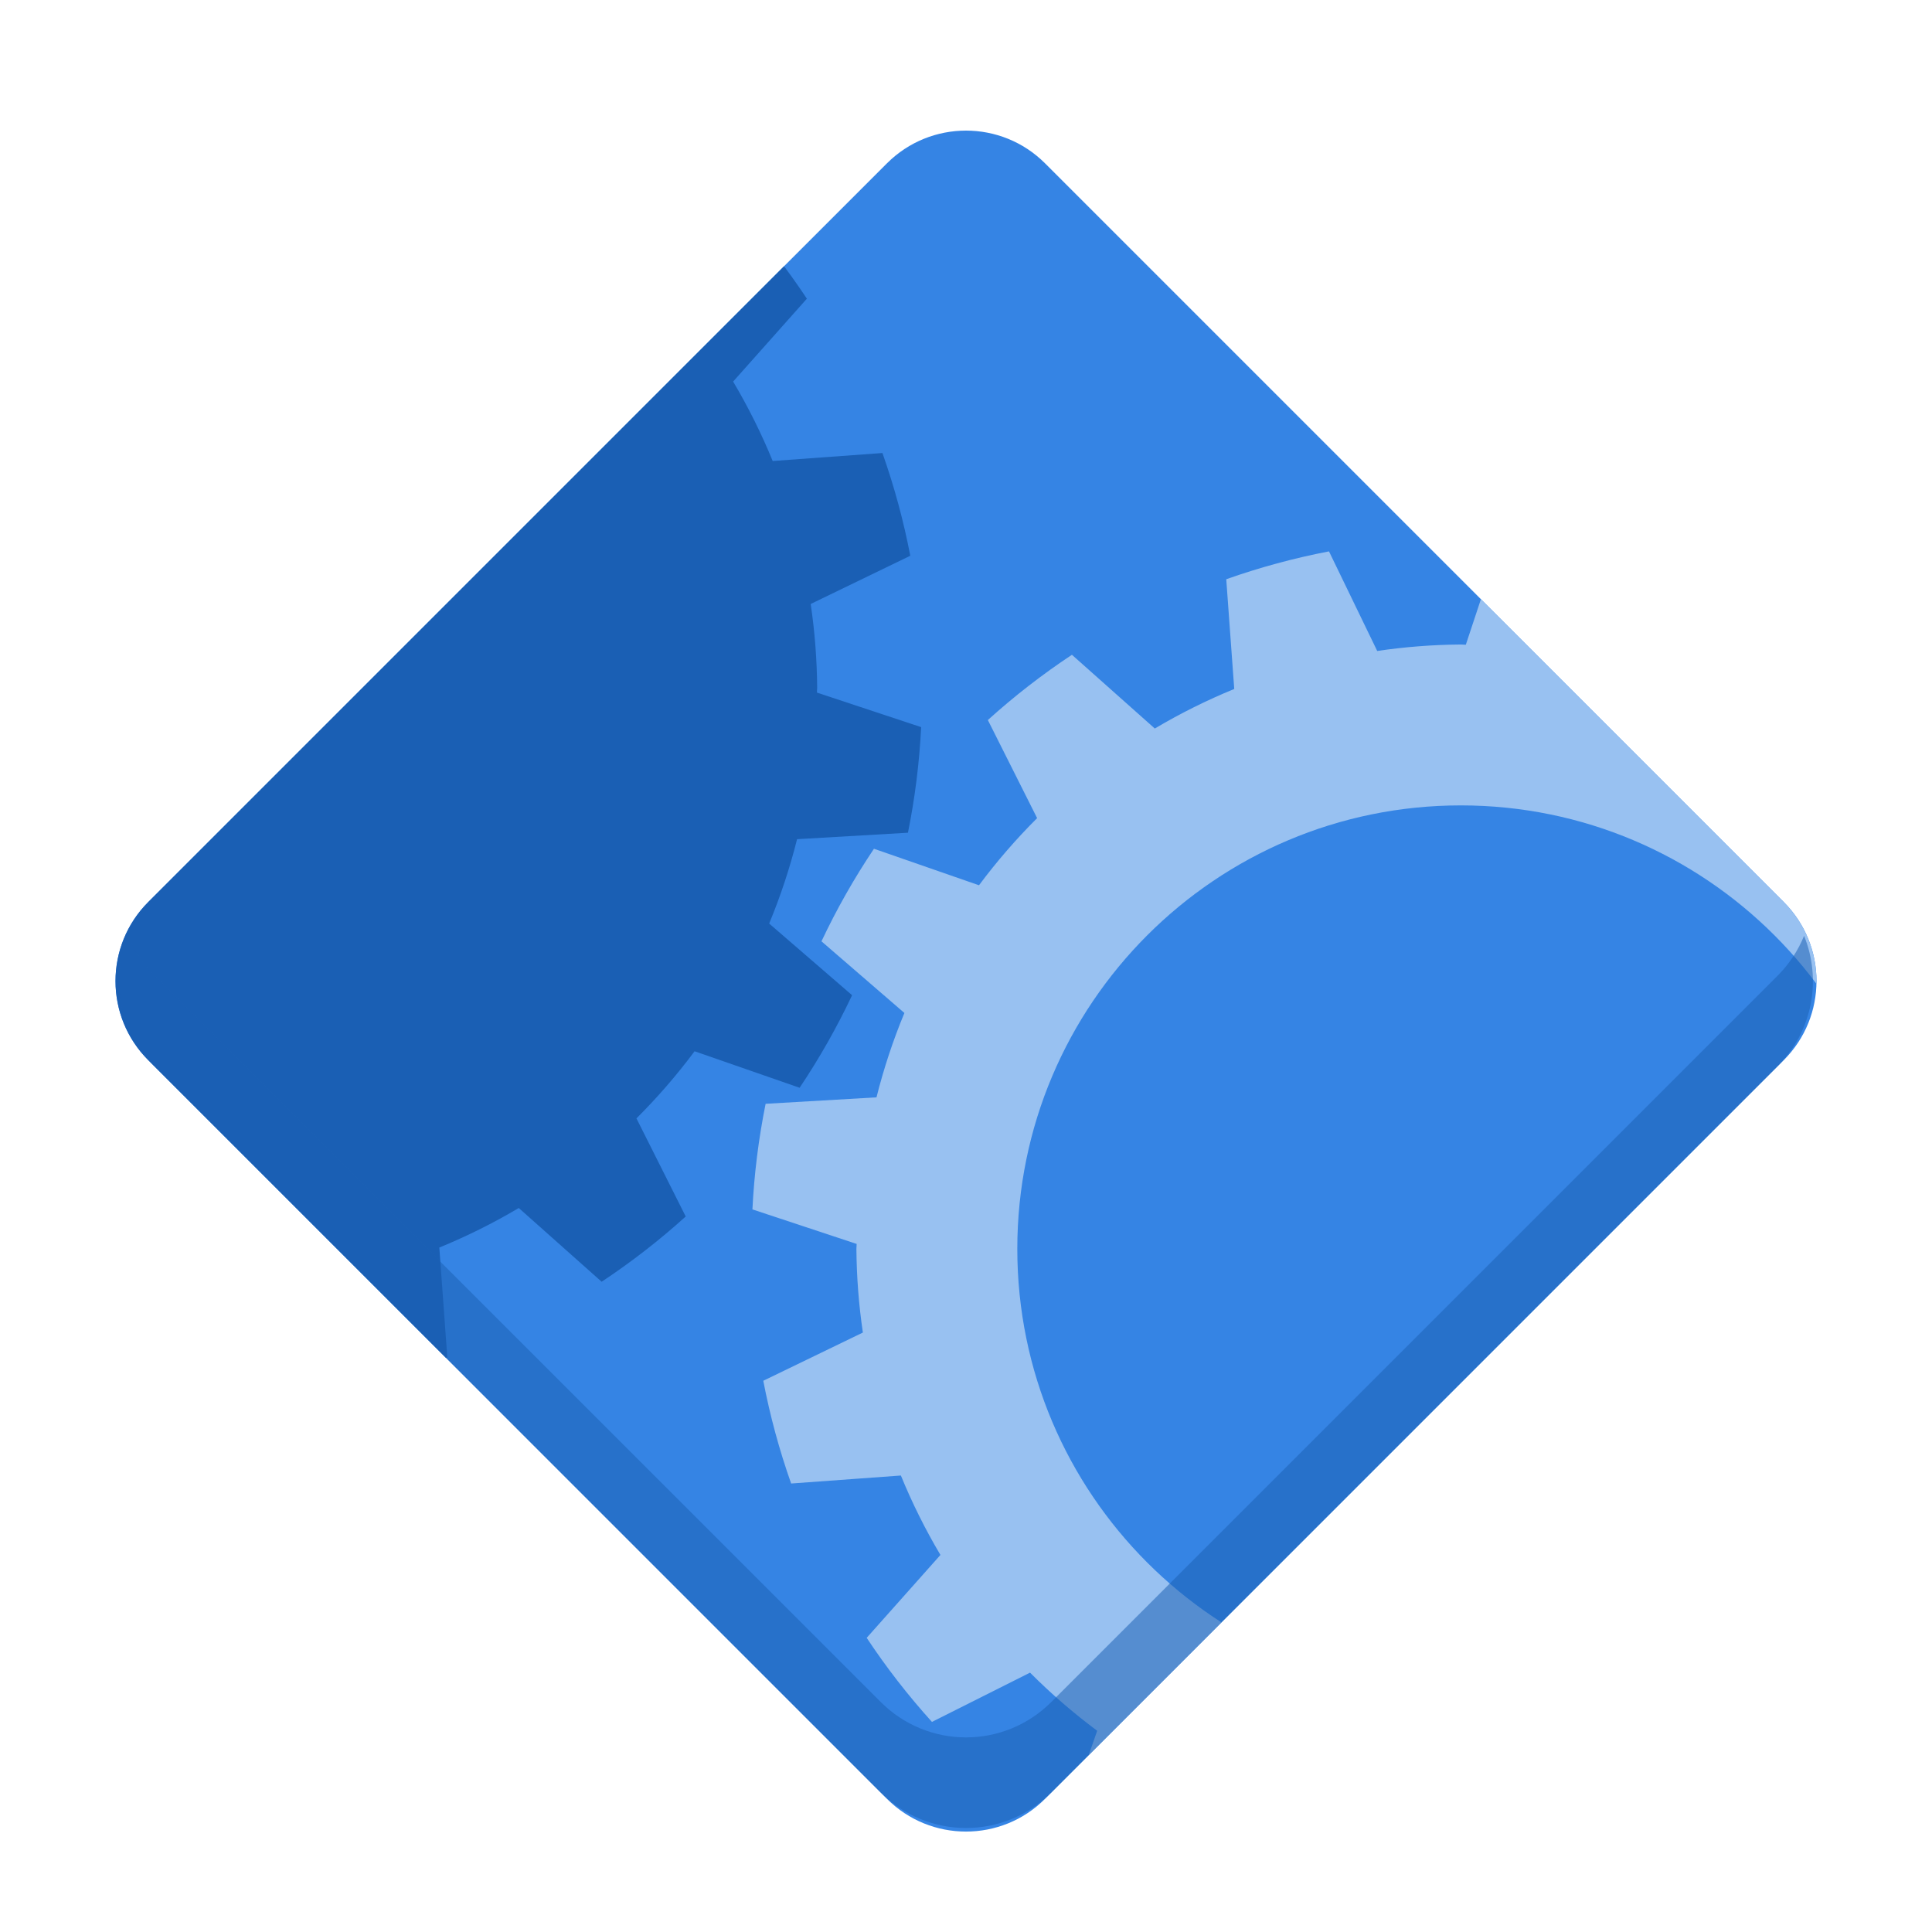
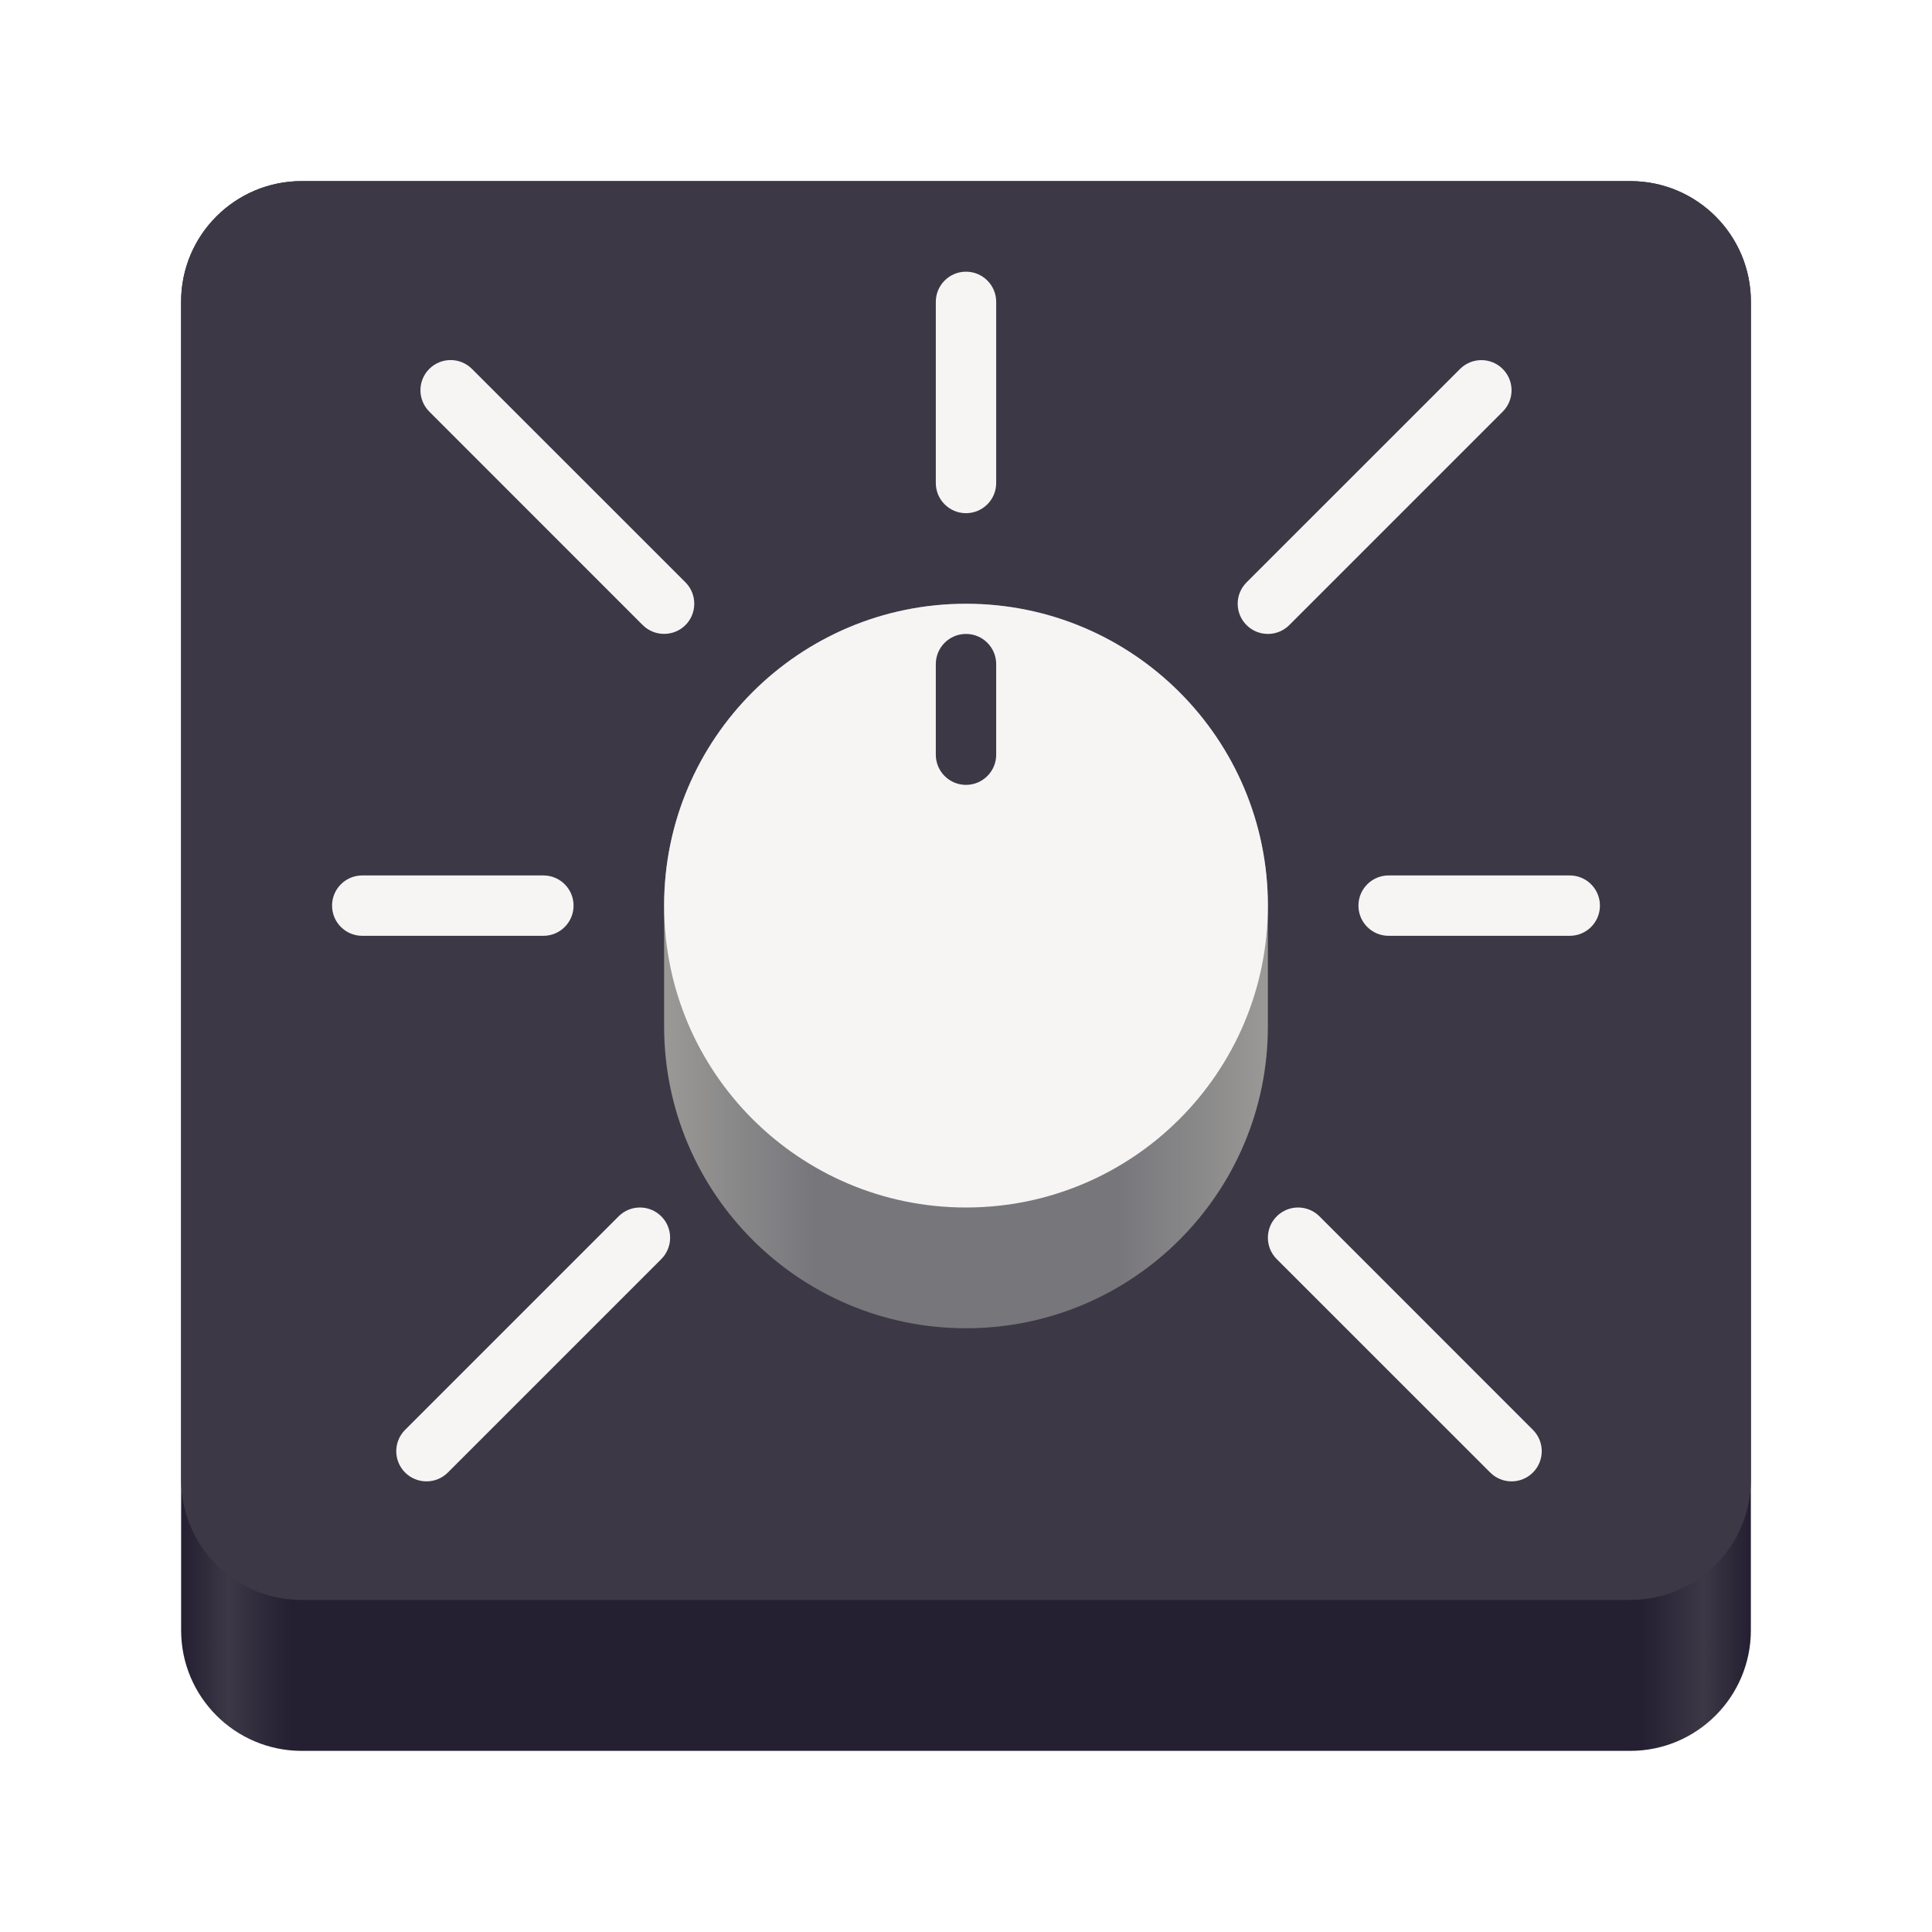
- <svg xmlns="http://www.w3.org/2000/svg" width="33.75mm" height="33.75mm" viewBox="0 0 33.75 33.75" version="1.1" id="svg974">
-   <defs id="defs968">
-     <clipPath clipPathUnits="userSpaceOnUse" id="clipPath18689">
-       <rect clip-path="none" transform="rotate(45)" ry="32" rx="32" y="123.999" x="486.037" height="362.943" width="362.943" id="rect18691" style="display:inline;opacity:1;vector-effect:none;fill:#4a86cf;fill-opacity:1;stroke:none;stroke-width:26.067;stroke-linecap:butt;stroke-linejoin:miter;stroke-miterlimit:4;stroke-dasharray:none;stroke-dashoffset:0;stroke-opacity:1;marker:none;marker-start:none;marker-mid:none;marker-end:none;paint-order:normal;enable-background:new" />
-     </clipPath>
-     <clipPath clipPathUnits="userSpaceOnUse" id="clipPath18689-3">
-       <rect clip-path="none" transform="rotate(45)" ry="32" rx="32" y="123.999" x="486.037" height="362.943" width="362.943" id="rect18691-6" style="display:inline;opacity:1;vector-effect:none;fill:#4a86cf;fill-opacity:1;stroke:none;stroke-width:26.067;stroke-linecap:butt;stroke-linejoin:miter;stroke-miterlimit:4;stroke-dasharray:none;stroke-dashoffset:0;stroke-opacity:1;marker:none;marker-start:none;marker-mid:none;marker-end:none;paint-order:normal;enable-background:new" />
-     </clipPath>
-   </defs>
-   <g id="layer1" transform="translate(-61.81982,-103.944)">
-     <g transform="matrix(0.2636723,0,0,0.2636723,61.81982,-529.397)" style="display:inline;stroke-width:0.25;enable-background:new" id="g1836">
-       <g transform="matrix(0.25,0,0,0.25,0,2295)" id="g18818" style="stroke-width:0.25">
-         <g style="stroke-width:0.27" transform="matrix(0.9260519,0,0,0.9260519,18.93073,50.87633)" id="g18590">
-           <g style="stroke-width:0.27" id="g18681" clip-path="url(#clipPath18689-3)">
-             <rect style="opacity:1;vector-effect:none;fill:#3584e4;fill-opacity:1;stroke:none;stroke-width:8.221;stroke-linecap:butt;stroke-linejoin:miter;stroke-miterlimit:4;stroke-dasharray:none;stroke-dashoffset:0;stroke-opacity:1;marker:none;marker-start:none;marker-mid:none;marker-end:none;paint-order:normal" id="rect18571" width="424" height="424" x="458.337" y="90.642" rx="10.092" ry="10.092" transform="matrix(0.6052817,0.6052817,-0.6052817,0.6052817,33.44063,99.07363)" clip-path="none" />
-             <circle style="opacity:1;vector-effect:none;fill:#f66151;fill-opacity:1;stroke:none;stroke-width:7.037;stroke-linecap:butt;stroke-linejoin:miter;stroke-miterlimit:4;stroke-dasharray:none;stroke-dashoffset:0;stroke-opacity:1;marker:none;marker-start:none;marker-mid:none;marker-end:none;paint-order:normal" id="path18706" cx="0" cy="0" r="0" transform="translate(0,-212)" />
-             <circle style="opacity:1;vector-effect:none;fill:#f66151;fill-opacity:1;stroke:none;stroke-width:7.037;stroke-linecap:butt;stroke-linejoin:miter;stroke-miterlimit:4;stroke-dasharray:none;stroke-dashoffset:0;stroke-opacity:1;marker:none;marker-start:none;marker-mid:none;marker-end:none;paint-order:normal" id="path18708" cx="0" cy="0" r="0" transform="translate(0,-212)" />
-             <path style="display:inline;opacity:1;vector-effect:none;fill:#98c1f1;fill-opacity:1;stroke:none;stroke-width:7.037;stroke-linecap:butt;stroke-linejoin:miter;stroke-miterlimit:4;stroke-dasharray:none;stroke-dashoffset:0;stroke-opacity:1;marker:none;marker-start:none;marker-mid:none;marker-end:none;paint-order:normal;enable-background:new" d="m 408.92,561.918 -9.886,29.829 a 172.971,172.971 0 0 0 -1.427,-0.071 172.971,172.971 0 0 0 -23.929,1.852 l -13.801,-28.501 a 203.293,203.293 0 0 0 -29.401,7.972 l 2.286,31.405 a 172.971,172.971 0 0 0 -22.732,11.319 l -23.718,-21.103 a 203.293,203.293 0 0 0 -24.059,18.674 l 14.099,28.073 a 172.971,172.971 0 0 0 -16.636,19.211 l -30.058,-10.448 a 203.293,203.293 0 0 0 -15.017,26.488 l 23.73,20.507 a 172.971,172.971 0 0 0 -7.985,24.143 l -31.73,1.849 a 203.293,203.293 0 0 0 -3.778,30.217 l 29.829,9.886 a 172.971,172.971 0 0 0 -0.071,1.427 172.971,172.971 0 0 0 1.852,23.929 l -28.501,13.801 a 203.293,203.293 0 0 0 7.972,29.401 l 31.405,-2.286 a 172.971,172.971 0 0 0 11.319,22.732 l -21.103,23.718 a 203.293,203.293 0 0 0 18.674,24.059 l 28.073,-14.099 a 172.971,172.971 0 0 0 19.211,16.636 l -10.448,30.058 a 203.293,203.293 0 0 0 26.488,15.017 l 20.507,-23.73 a 172.971,172.971 0 0 0 24.143,7.985 l 1.849,31.73 a 203.293,203.293 0 0 0 30.217,3.778 l 9.886,-29.829 a 172.971,172.971 0 0 0 1.427,0.071 172.971,172.971 0 0 0 23.929,-1.852 l 13.801,28.501 a 203.293,203.293 0 0 0 29.401,-7.972 l -2.286,-31.405 a 172.971,172.971 0 0 0 22.732,-11.319 l 23.718,21.103 A 203.293,203.293 0 0 0 532.96,916 l -14.099,-28.073 a 172.971,172.971 0 0 0 16.636,-19.211 l 30.058,10.448 a 203.293,203.293 0 0 0 15.017,-26.488 l -23.73,-20.507 a 172.971,172.971 0 0 0 7.985,-24.143 l 31.73,-1.849 a 203.293,203.293 0 0 0 3.778,-30.217 l -29.829,-9.886 a 172.971,172.971 0 0 0 0.071,-1.427 172.971,172.971 0 0 0 -1.852,-23.929 l 28.501,-13.801 a 203.293,203.293 0 0 0 -7.972,-29.401 l -31.405,2.286 a 172.971,172.971 0 0 0 -11.319,-22.732 l 21.103,-23.718 a 203.293,203.293 0 0 0 -18.674,-24.059 l -28.073,14.099 a 172.971,172.971 0 0 0 -19.211,-16.636 l 10.448,-30.058 A 203.293,203.293 0 0 0 485.636,581.681 l -20.507,23.73 a 172.971,172.971 0 0 0 -24.143,-7.985 l -1.849,-31.73 a 203.293,203.293 0 0 0 -30.217,-3.778 z M 397.607,637.722 A 126.926,126.926 0 0 1 524.532,764.647 126.926,126.926 0 0 1 397.607,891.572 126.926,126.926 0 0 1 270.682,764.647 126.926,126.926 0 0 1 397.607,637.722 Z" id="path18717-4" />
-             <path id="path18758" d="m 51.748,401.284 -9.886,29.829 c -0.476,-0.026 -0.951,-0.05 -1.427,-0.071 -8.01,0.062 -16.005,0.681 -23.929,1.852 L 2.706,404.392 c -9.986,1.918 -19.814,4.583 -29.401,7.972 l 2.286,31.405 c -7.844,3.211 -15.442,6.994 -22.732,11.319 l -23.718,-21.103 c -8.475,5.614 -16.518,11.857 -24.059,18.674 l 14.099,28.073 c -6.009,5.987 -11.569,12.408 -16.636,19.211 l -30.058,-10.448 c -5.661,8.442 -10.68,17.296 -15.017,26.488 l 23.73,20.507 c -3.25,7.841 -5.919,15.91 -7.985,24.143 l -31.73,1.849 c -2.013,9.964 -3.276,20.064 -3.778,30.217 l 29.829,9.886 c -0.026,0.476 -0.05,0.951 -0.071,1.427 0.062,8.01 0.681,16.005 1.852,23.929 l -28.501,13.801 c 1.918,9.986 4.583,19.814 7.972,29.401 l 31.405,-2.286 c 3.211,7.844 6.994,15.442 11.319,22.732 l -21.103,23.718 c 5.614,8.475 11.857,16.518 18.674,24.059 l 28.073,-14.099 c 5.987,6.009 12.408,11.569 19.211,16.636 l -10.448,30.058 c 8.442,5.661 17.296,10.68 26.488,15.017 l 20.507,-23.73 c 7.841,3.25 15.91,5.919 24.143,7.985 l 1.849,31.73 c 9.964,2.013 20.064,3.276 30.217,3.778 l 9.886,-29.829 c 0.476,0.026 0.951,0.05 1.427,0.071 8.01,-0.062 16.005,-0.681 23.929,-1.852 l 13.801,28.501 c 9.986,-1.918 19.814,-4.583 29.401,-7.972 l -2.286,-31.405 c 7.844,-3.211 15.442,-6.994 22.732,-11.319 l 23.718,21.103 c 8.475,-5.614 16.518,-11.857 24.059,-18.674 l -14.099,-28.073 c 6.009,-5.987 11.569,-12.408 16.636,-19.211 l 30.058,10.448 c 5.661,-8.442 10.68,-17.296 15.017,-26.488 l -23.73,-20.507 c 3.25,-7.841 5.919,-15.91 7.985,-24.143 l 31.73,-1.849 c 2.013,-9.964 3.276,-20.064 3.778,-30.217 l -29.829,-9.886 c 0.026,-0.476 0.05,-0.951 0.071,-1.427 -0.062,-8.01 -0.681,-16.005 -1.852,-23.929 l 28.501,-13.801 c -1.918,-9.986 -4.583,-19.814 -7.972,-29.401 l -31.405,2.286 c -3.211,-7.844 -6.994,-15.442 -11.319,-22.732 l 21.103,-23.718 c -5.614,-8.475 -11.857,-16.518 -18.674,-24.059 l -28.073,14.099 c -5.987,-6.009 -12.408,-11.569 -19.211,-16.636 l 10.448,-30.058 c -8.442,-5.661 -17.296,-10.68 -26.488,-15.017 l -20.507,23.73 c -7.841,-3.25 -15.91,-5.919 -24.143,-7.985 l -1.849,-31.73 c -9.964,-2.013 -20.064,-3.276 -30.217,-3.778 z" style="display:inline;opacity:1;vector-effect:none;fill:#1a5fb4;fill-opacity:1;stroke:none;stroke-width:7.037;stroke-linecap:butt;stroke-linejoin:miter;stroke-miterlimit:4;stroke-dasharray:none;stroke-dashoffset:0;stroke-opacity:1;marker:none;marker-start:none;marker-mid:none;marker-end:none;paint-order:normal;enable-background:new" />
-           </g>
-         </g>
-         <path style="display:inline;opacity:0.534;vector-effect:none;fill:#1a5fb4;fill-opacity:1;stroke:none;stroke-width:1.629;stroke-linecap:butt;stroke-linejoin:miter;stroke-miterlimit:4;stroke-dasharray:none;stroke-dashoffset:0;stroke-opacity:1;marker:none;marker-start:none;marker-mid:none;marker-end:none;paint-order:normal;enable-background:new" clip-path="none" d="m 8.477,2676 c -1.171,2.887 -0.583,6.308 1.766,8.656 l 48.102,48.102 c 3.134,3.134 8.179,3.134 11.312,0 l 48.102,-48.102 c 2.348,-2.348 2.937,-5.77 1.766,-8.656 -0.392,0.966 -0.98,1.871 -1.766,2.656 l -48.102,48.102 c -3.134,3.134 -8.179,3.134 -11.312,0 L 10.242,2678.656 C 9.457,2677.871 8.868,2676.965 8.477,2676 Z" transform="matrix(4,0,0,4,0,-10028)" id="rect18571-6" />
-       </g>
-       <rect y="2402" x="-1.5000001e-06" height="128" width="128" id="rect9125-7-2" style="display:inline;opacity:1;vector-effect:none;fill:none;fill-opacity:1;stroke:none;stroke-width:1.25;stroke-linecap:butt;stroke-linejoin:miter;stroke-miterlimit:4;stroke-dasharray:none;stroke-dashoffset:0;stroke-opacity:1;marker:none;marker-start:none;marker-mid:none;marker-end:none;paint-order:normal;enable-background:new" />
-     </g>
+ <svg xmlns="http://www.w3.org/2000/svg" height="128px" viewBox="0 0 128 128" width="128px">
+   <linearGradient id="a" gradientUnits="userSpaceOnUse" x1="12" x2="116" y1="64" y2="64">
+     <stop offset="0" stop-color="#241f31" />
+     <stop offset="0.03" stop-color="#3d3846" />
+     <stop offset="0.07" stop-color="#241f31" />
+     <stop offset="0.93" stop-color="#241f31" />
+     <stop offset="0.97" stop-color="#3d3846" />
+     <stop offset="1" stop-color="#241f31" />
+   </linearGradient>
+   <linearGradient id="b" gradientUnits="userSpaceOnUse" x1="44" x2="84" y1="64" y2="64">
+     <stop offset="0" stop-color="#9a9996" />
+     <stop offset="0.25" stop-color="#77767b" />
+     <stop offset="0.75" stop-color="#77767b" />
+     <stop offset="1" stop-color="#9a9996" />
+   </linearGradient>
+   <path d="m 19.988 12 h 88.023 c 4.41 0 7.988 3.578 7.988 7.988 v 88.023 c 0 4.41 -3.578 7.988 -7.988 7.988 h -88.023 c -4.41 0 -7.988 -3.578 -7.988 -7.988 v -88.023 c 0 -4.41 3.578 -7.988 7.988 -7.988 z m 0 0" fill="url(#a)" />
+   <path d="m 19.977 12 h 88.047 c 4.406 0 7.977 3.57 7.977 7.977 v 78.047 c 0 4.406 -3.57 7.977 -7.977 7.977 h -88.047 c -4.406 0 -7.977 -3.57 -7.977 -7.977 v -78.047 c 0 -4.406 3.57 -7.977 7.977 -7.977 z m 0 0" fill="#3d3846" />
+   <path d="m 64 40 c 11.047 0 20 8.953 20 20 v 8 c 0 11.047 -8.953 20 -20 20 s -20 -8.953 -20 -20 v -8 c 0 -11.047 8.953 -20 20 -20 z m 0 0" fill="url(#b)" />
+   <path d="m 84 60 c 0 11.047 -8.953 20 -20 20 s -20 -8.953 -20 -20 s 8.953 -20 20 -20 s 20 8.953 20 20 z m 0 0" fill="#f6f5f4" />
+   <path d="m 64 18 c 1.105 0 2 0.895 2 2 v 12 c 0 1.105 -0.895 2 -2 2 s -2 -0.895 -2 -2 v -12 c 0 -1.105 0.895 -2 2 -2 z m 0 0" fill="#f6f5f4" />
+   <path d="m 64 42 c 1.105 0 2 0.895 2 2 v 6 c 0 1.105 -0.895 2 -2 2 s -2 -0.895 -2 -2 v -6 c 0 -1.105 0.895 -2 2 -2 z m 0 0" fill="#3d3846" />
+   <g fill="#f6f5f4">
+     <path d="m 38 60 c 0 1.105 -0.895 2 -2 2 h -12 c -1.105 0 -2 -0.895 -2 -2 s 0.895 -2 2 -2 h 12 c 1.105 0 2 0.895 2 2 z m 0 0" />
+     <path d="m 45.414 41.414 c -0.781 0.777 -2.051 0.777 -2.832 0 l -14.141 -14.145 c -0.781 -0.781 -0.781 -2.047 0 -2.828 s 2.047 -0.781 2.828 0 l 14.145 14.141 c 0.777 0.781 0.777 2.051 0 2.832 z m 0 0" />
+     <path d="m 82.586 41.414 c -0.781 -0.781 -0.781 -2.047 0 -2.828 l 14.145 -14.141 c 0.781 -0.781 2.047 -0.781 2.828 0 s 0.781 2.047 0 2.828 l -14.141 14.141 c -0.781 0.781 -2.051 0.781 -2.832 0 z m 0 0" />
+     <path d="m 84.586 80.586 c 0.781 -0.781 2.051 -0.781 2.832 0 l 14.141 14.145 c 0.781 0.781 0.781 2.047 0 2.828 s -2.047 0.781 -2.828 0 l -14.145 -14.141 c -0.781 -0.781 -0.781 -2.051 0 -2.832 z m 0 0" />
+     <path d="m 43.812 80.586 c 0.781 0.781 0.781 2.051 0 2.832 l -14.141 14.141 c -0.781 0.781 -2.051 0.781 -2.832 0 s -0.781 -2.047 0 -2.828 l 14.145 -14.145 c 0.781 -0.781 2.047 -0.781 2.828 0 z m 0 0" />
+     <path d="m 106 60 c 0 1.105 -0.895 2 -2 2 h -12 c -1.105 0 -2 -0.895 -2 -2 s 0.895 -2 2 -2 h 12 c 1.105 0 2 0.895 2 2 z m 0 0" />
  </g>
</svg>
